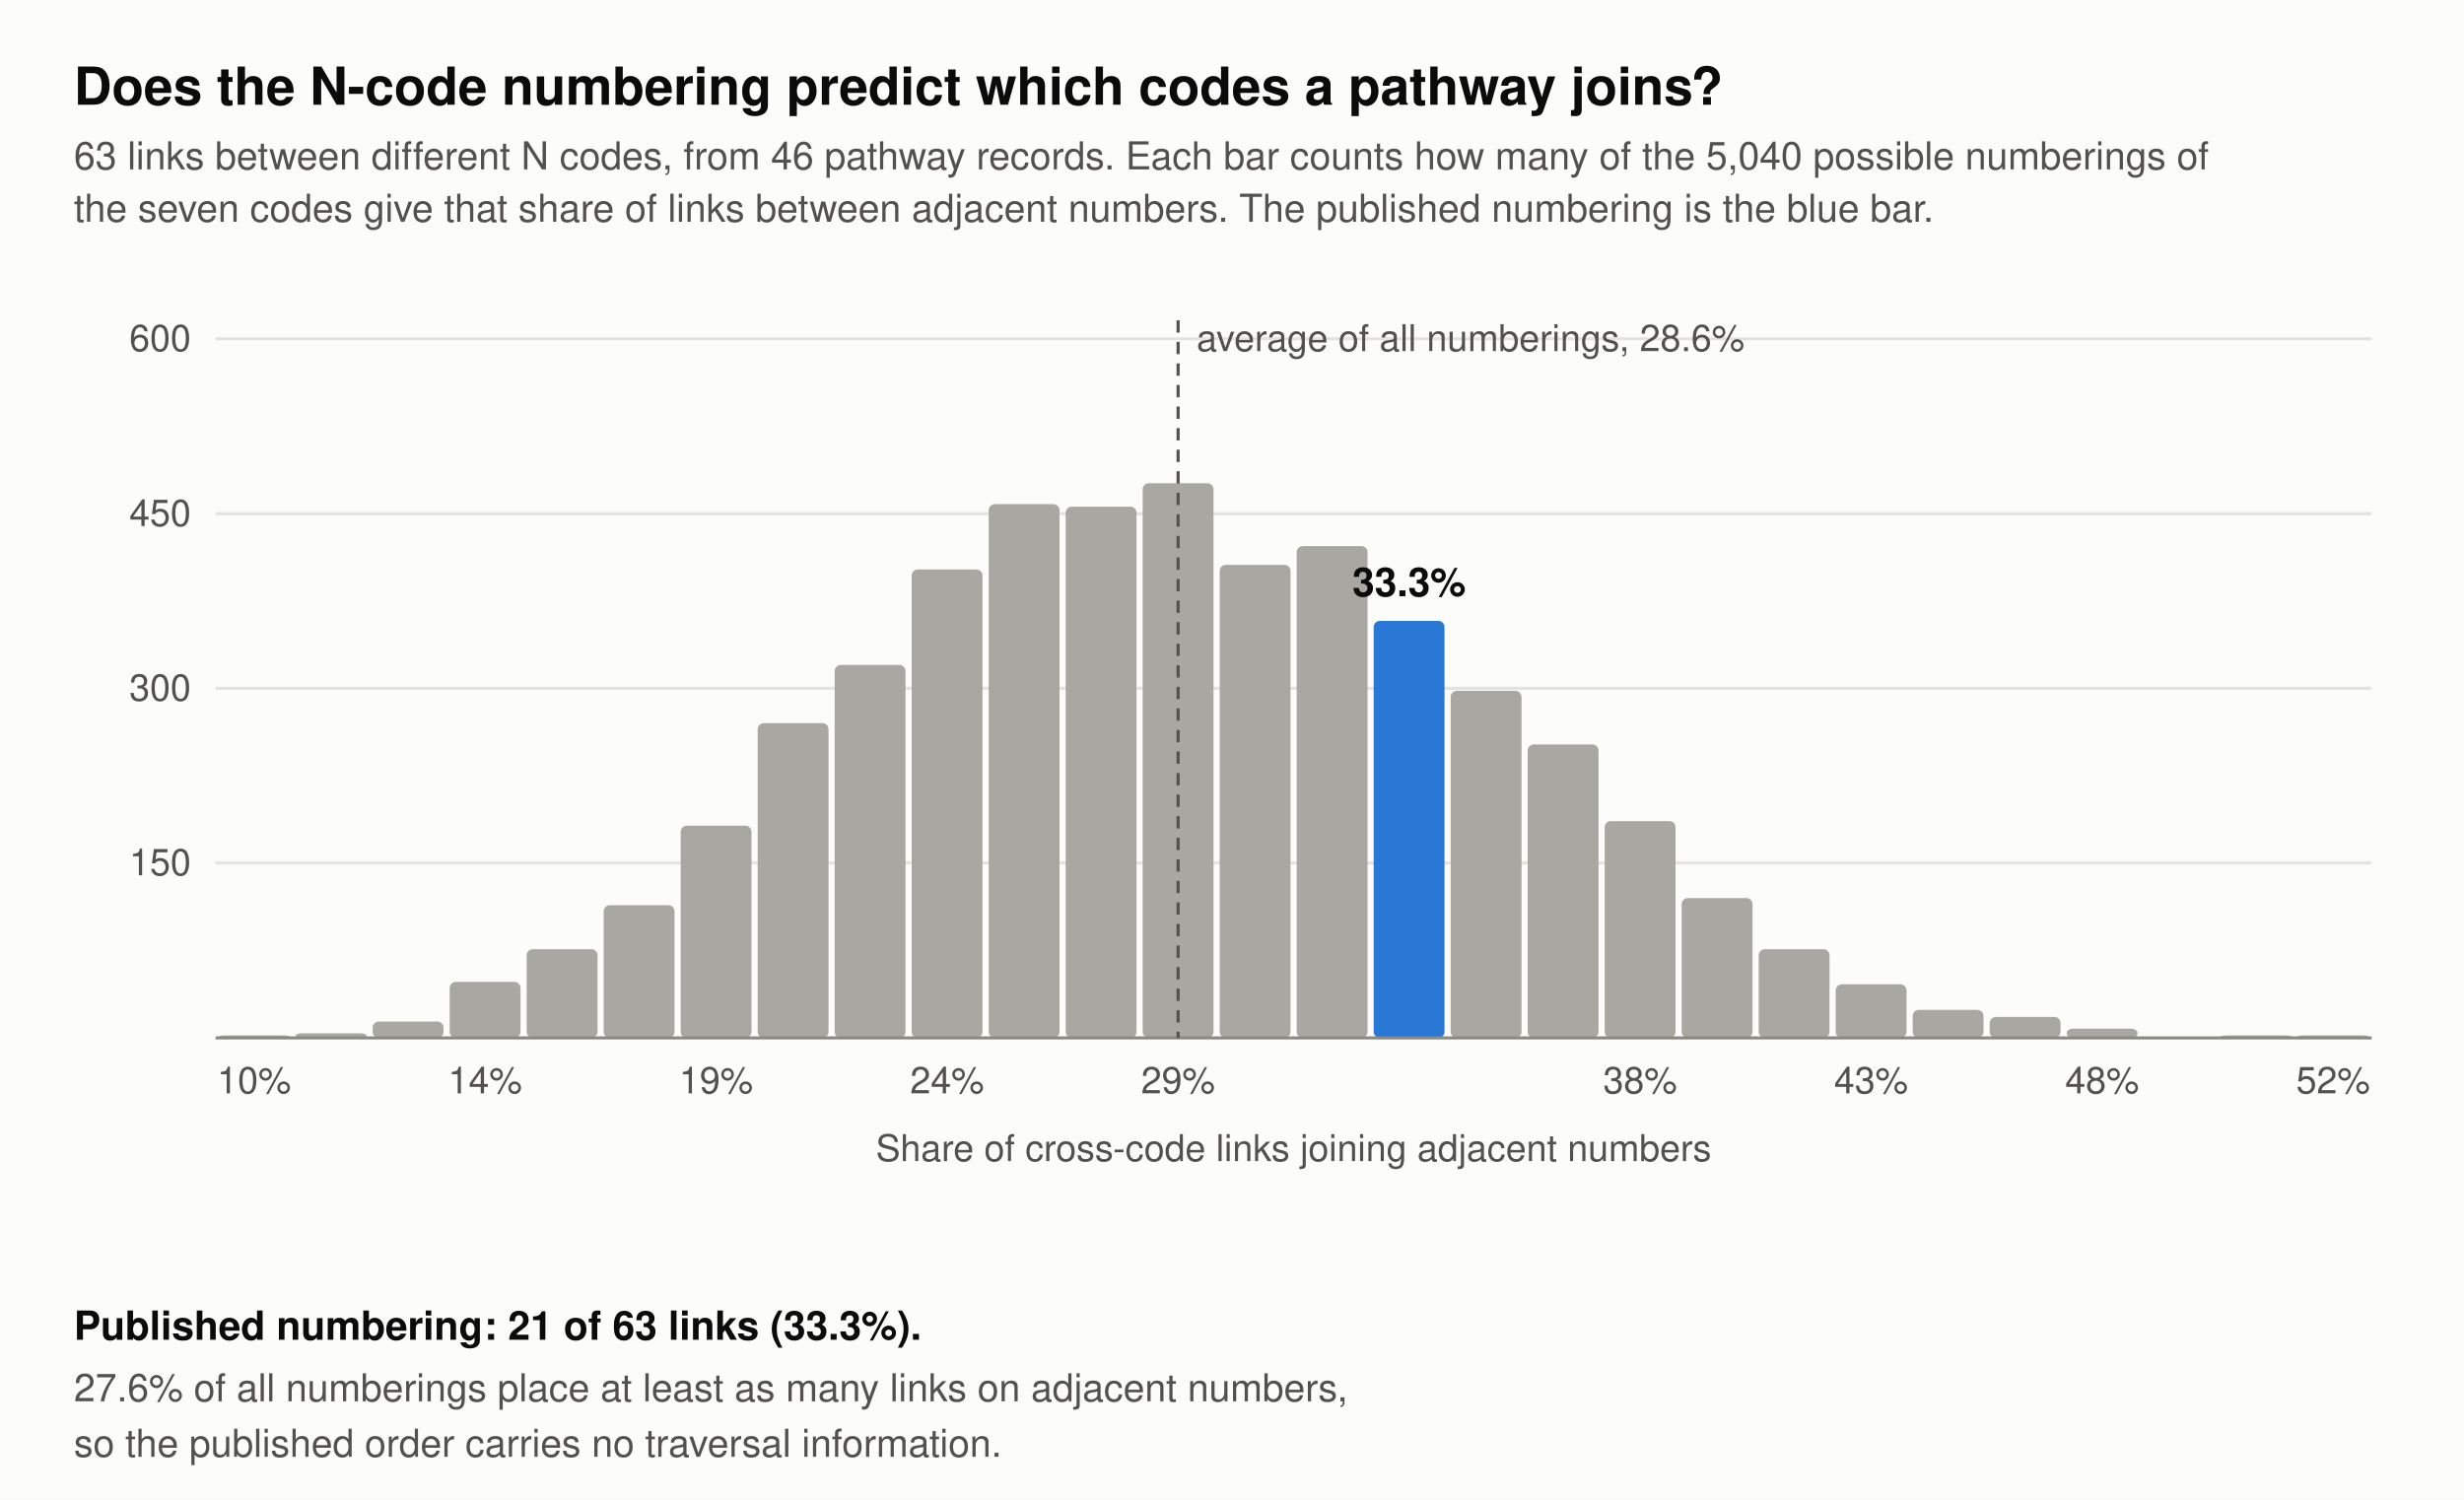
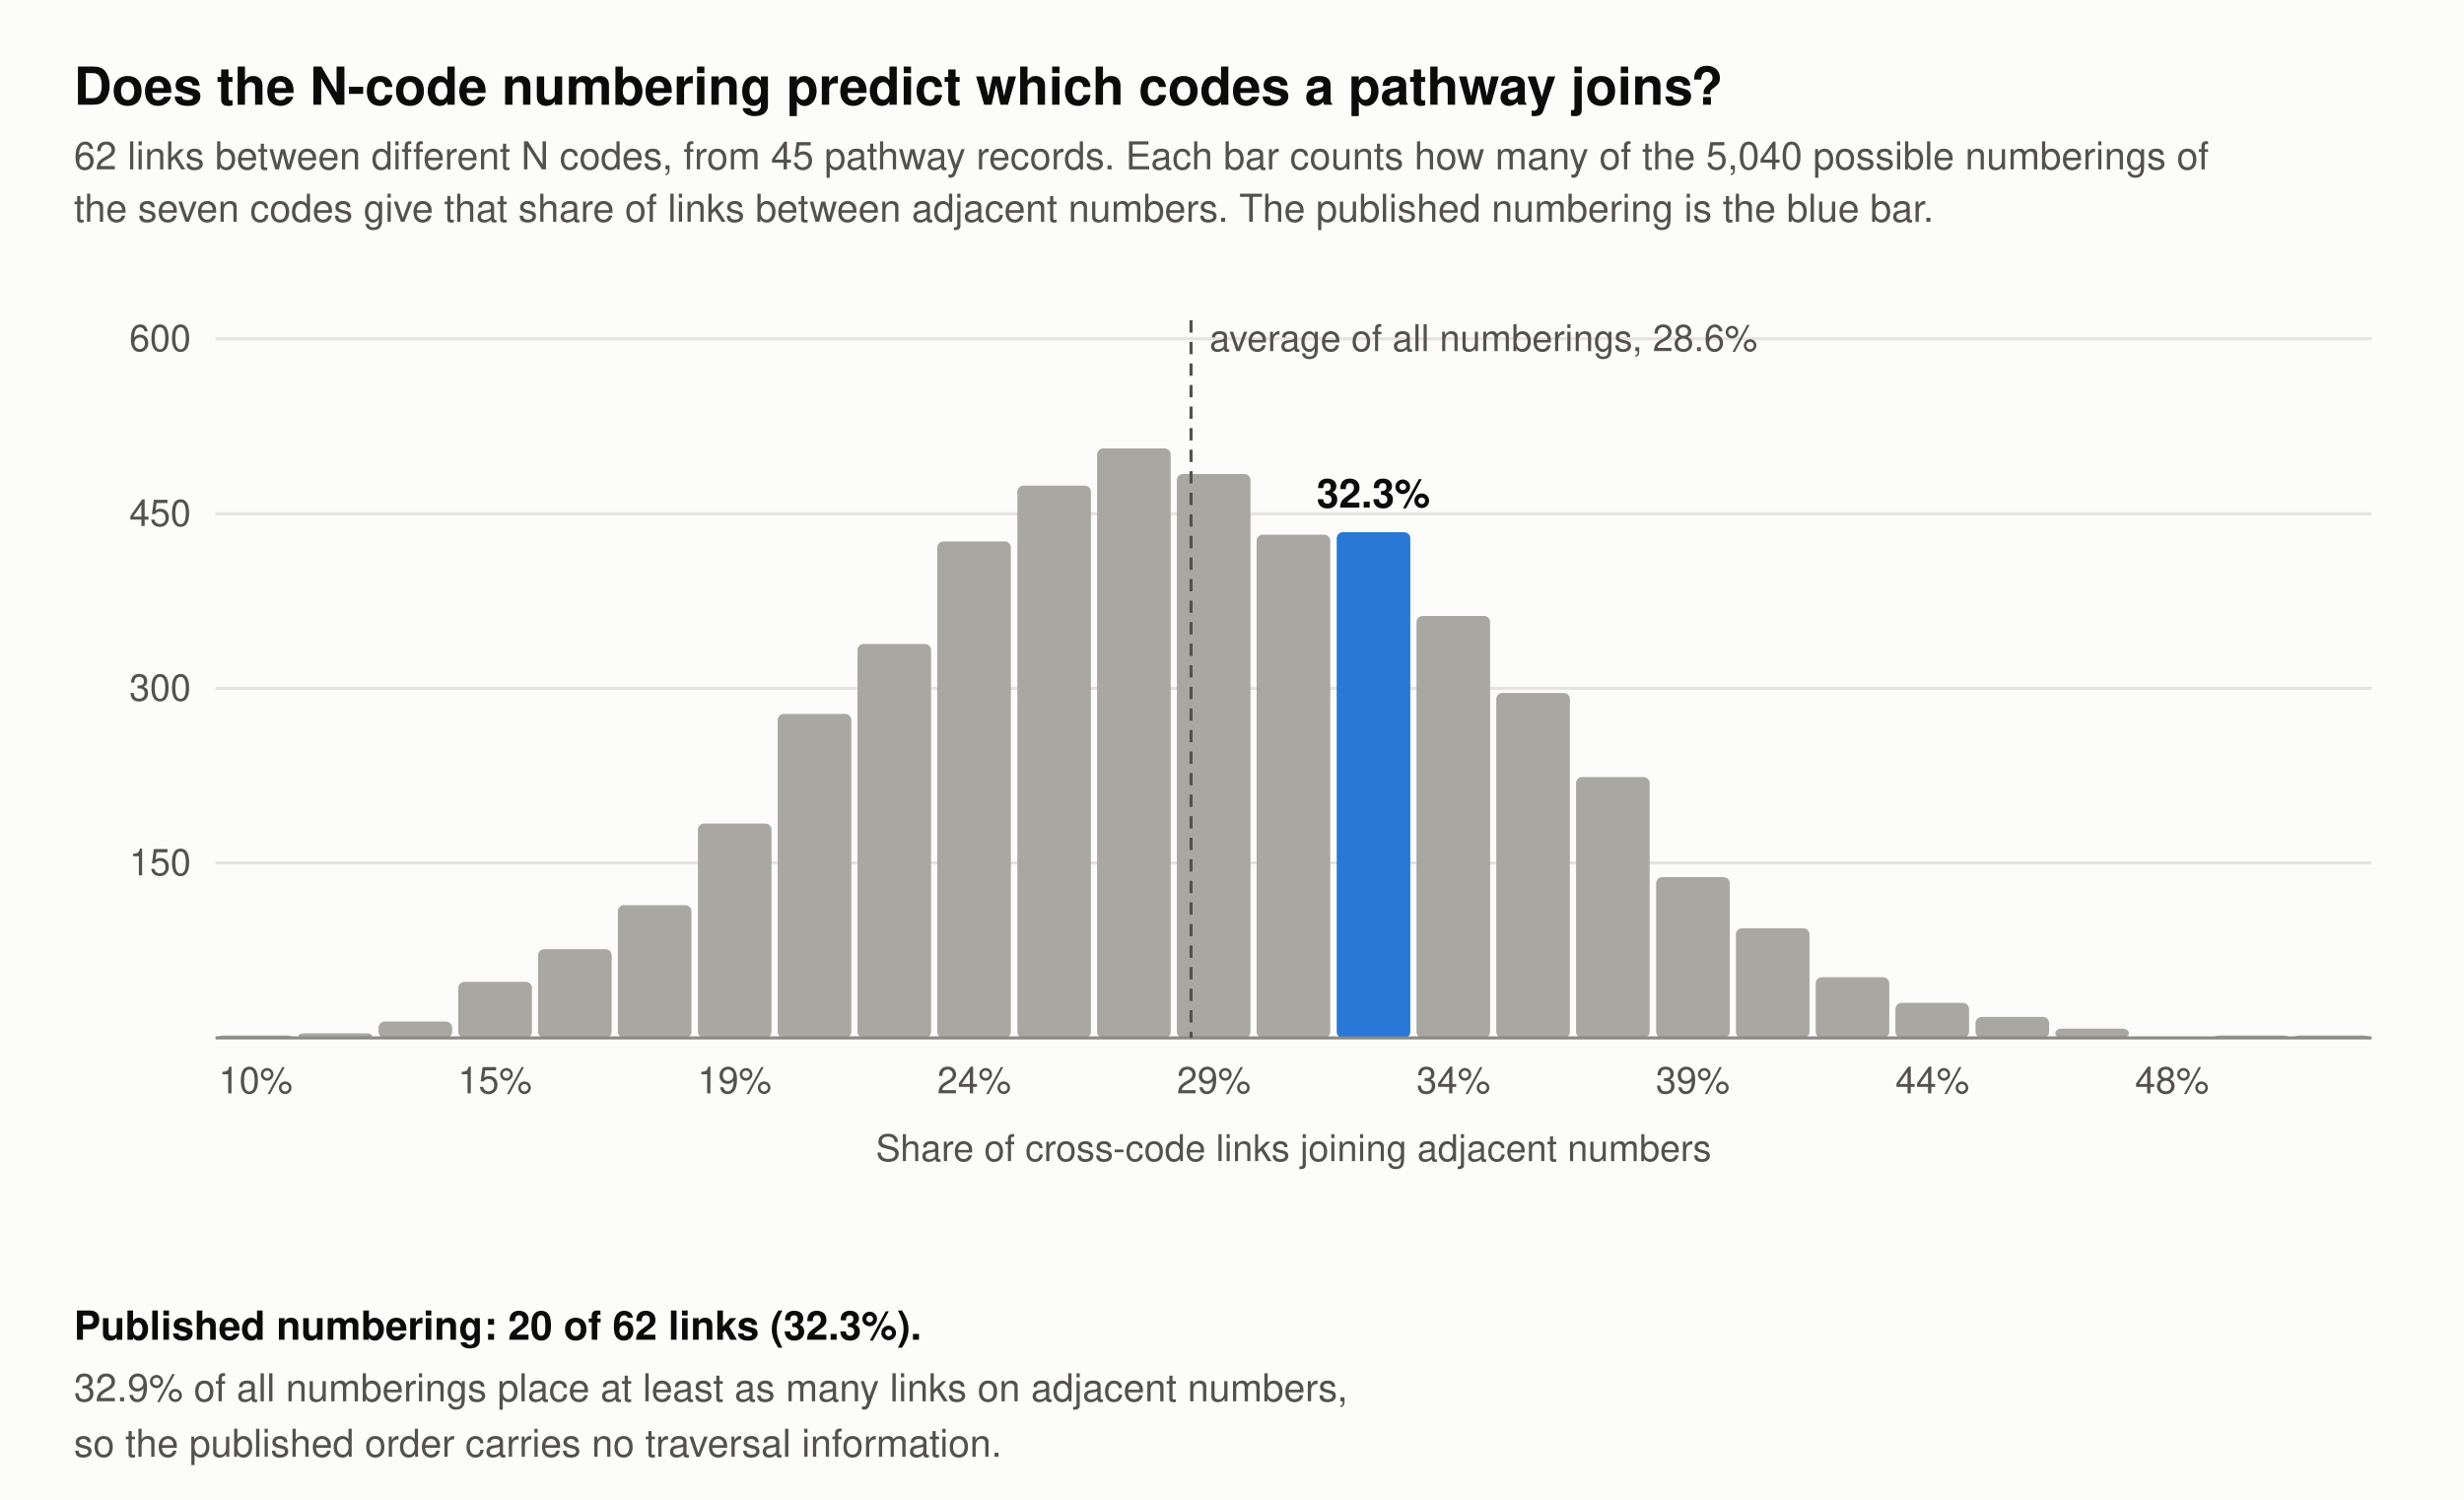
<svg xmlns="http://www.w3.org/2000/svg" viewBox="0 0 800 487" role="img" aria-label="Histogram of adjacent-link share across every numbering of the seven N codes, with the published numbering marked">
  <style>
.surface{fill:#fcfcfb}
text{font-family:system-ui,-apple-system,'Segoe UI',Helvetica,Arial,sans-serif;fill:#0b0b0b}
.title{font-size:17px;font-weight:600}.sub{font-size:12.5px;fill:#52514e}.muted{font-size:12px;fill:#52514e}
.strong{font-size:13px;font-weight:600}.hair{stroke:#e4e3df;stroke-width:1;fill:none}.rule{stroke:#8a8983;stroke-width:1;fill:none}
.blue{fill:#2a78d6}.grey{fill:#a8a7a1}.s-ink{stroke:#52514e;fill:none;stroke-dasharray:4 3}
@media (prefers-color-scheme:dark){.surface{fill:#1a1a19}text{fill:#fff}.sub,.muted{fill:#c3c2b7}
.hair{stroke:#383835}.blue{fill:#3987e5}.grey{fill:#75746f}.s-ink{stroke:#c3c2b7}}
</style>
  <rect class="surface" width="800" height="487" />
  <text class="title" x="24.0" y="34.0">Does the N-code numbering predict which codes a pathway joins?</text>
-   <text class="sub" x="24.0" y="55.0">63 links between different N codes, from 46 pathway records. Each bar counts how many of the 5,040 possible numberings of</text>
+   <text class="sub" x="24.0" y="55.0">62 links between different N codes, from 45 pathway records. Each bar counts how many of the 5,040 possible numberings of</text>
  <text class="sub" x="24.0" y="72.0">the seven codes give that share of links between adjacent numbers. The published numbering is the blue bar.</text>
  <line class="hair" x1="70.0" y1="280.2" x2="770.0" y2="280.2" />
  <text class="muted" x="62.0" y="284.2" text-anchor="end">150</text>
  <line class="hair" x1="70.0" y1="223.5" x2="770.0" y2="223.5" />
  <text class="muted" x="62.0" y="227.5" text-anchor="end">300</text>
  <line class="hair" x1="70.0" y1="166.8" x2="770.0" y2="166.8" />
  <text class="muted" x="62.0" y="170.8" text-anchor="end">450</text>
  <line class="hair" x1="70.0" y1="110.0" x2="770.0" y2="110.0" />
  <text class="muted" x="62.0" y="114.0" text-anchor="end">600</text>
-   <rect class="grey" x="71.0" y="336.2" width="23.0" height="0.8" rx="2" />
-   <text class="muted" x="82.5" y="355.0" text-anchor="middle">10%</text>
-   <rect class="grey" x="96.0" y="335.5" width="23.0" height="1.5" rx="2" />
-   <rect class="grey" x="121.0" y="331.7" width="23.0" height="5.3" rx="2" />
-   <rect class="grey" x="146.0" y="318.8" width="23.0" height="18.2" rx="2" />
-   <text class="muted" x="157.5" y="355.0" text-anchor="middle">14%</text>
-   <rect class="grey" x="171.0" y="308.2" width="23.0" height="28.8" rx="2" />
-   <rect class="grey" x="196.0" y="293.9" width="23.0" height="43.1" rx="2" />
-   <rect class="grey" x="221.0" y="268.1" width="23.0" height="68.9" rx="2" />
-   <text class="muted" x="232.5" y="355.0" text-anchor="middle">19%</text>
-   <rect class="grey" x="246.0" y="234.8" width="23.0" height="102.2" rx="2" />
-   <rect class="grey" x="271.0" y="215.9" width="23.0" height="121.1" rx="2" />
-   <rect class="grey" x="296.0" y="184.9" width="23.0" height="152.1" rx="2" />
-   <text class="muted" x="307.5" y="355.0" text-anchor="middle">24%</text>
-   <rect class="grey" x="321.0" y="163.7" width="23.0" height="173.3" rx="2" />
-   <rect class="grey" x="346.0" y="164.5" width="23.0" height="172.5" rx="2" />
-   <rect class="grey" x="371.0" y="156.9" width="23.0" height="180.1" rx="2" />
-   <text class="muted" x="382.5" y="355.0" text-anchor="middle">29%</text>
-   <rect class="grey" x="396.0" y="183.4" width="23.0" height="153.6" rx="2" />
-   <rect class="grey" x="421.0" y="177.3" width="23.0" height="159.7" rx="2" />
-   <rect class="blue" x="446.0" y="201.6" width="23.0" height="135.4" rx="2" />
-   <text class="strong" x="457.5" y="193.6" text-anchor="middle">33.3%</text>
-   <rect class="grey" x="471.0" y="224.3" width="23.0" height="112.7" rx="2" />
-   <rect class="grey" x="496.0" y="241.7" width="23.0" height="95.3" rx="2" />
-   <rect class="grey" x="521.0" y="266.6" width="23.0" height="70.4" rx="2" />
-   <text class="muted" x="532.5" y="355.0" text-anchor="middle">38%</text>
-   <rect class="grey" x="546.0" y="291.6" width="23.0" height="45.4" rx="2" />
-   <rect class="grey" x="571.0" y="308.2" width="23.0" height="28.8" rx="2" />
-   <rect class="grey" x="596.0" y="319.6" width="23.0" height="17.4" rx="2" />
-   <text class="muted" x="607.5" y="355.0" text-anchor="middle">43%</text>
-   <rect class="grey" x="621.0" y="327.9" width="23.0" height="9.1" rx="2" />
-   <rect class="grey" x="646.0" y="330.2" width="23.0" height="6.8" rx="2" />
-   <rect class="grey" x="671.0" y="334.0" width="23.0" height="3.0" rx="2" />
-   <text class="muted" x="682.5" y="355.0" text-anchor="middle">48%</text>
-   <rect class="grey" x="696.0" y="337.0" width="23.0" height="0.0" rx="2" />
-   <rect class="grey" x="721.0" y="336.2" width="23.0" height="0.8" rx="2" />
-   <rect class="grey" x="746.0" y="336.2" width="23.0" height="0.8" rx="2" />
-   <text class="muted" x="757.5" y="355.0" text-anchor="middle">52%</text>
+   <rect class="grey" x="71.0" y="336.2" width="23.9" height="0.8" rx="2" />
+   <text class="muted" x="83.0" y="355.0" text-anchor="middle">10%</text>
+   <rect class="grey" x="96.9" y="335.5" width="23.9" height="1.5" rx="2" />
+   <rect class="grey" x="122.9" y="331.7" width="23.9" height="5.3" rx="2" />
+   <rect class="grey" x="148.8" y="318.8" width="23.9" height="18.2" rx="2" />
+   <text class="muted" x="160.7" y="355.0" text-anchor="middle">15%</text>
+   <rect class="grey" x="174.7" y="308.2" width="23.9" height="28.8" rx="2" />
+   <rect class="grey" x="200.6" y="293.9" width="23.9" height="43.1" rx="2" />
+   <rect class="grey" x="226.6" y="267.4" width="23.9" height="69.6" rx="2" />
+   <text class="muted" x="238.5" y="355.0" text-anchor="middle">19%</text>
+   <rect class="grey" x="252.5" y="231.8" width="23.9" height="105.2" rx="2" />
+   <rect class="grey" x="278.4" y="209.1" width="23.9" height="127.9" rx="2" />
+   <rect class="grey" x="304.3" y="175.8" width="23.9" height="161.2" rx="2" />
+   <text class="muted" x="316.3" y="355.0" text-anchor="middle">24%</text>
+   <rect class="grey" x="330.3" y="157.7" width="23.9" height="179.3" rx="2" />
+   <rect class="grey" x="356.2" y="145.6" width="23.9" height="191.4" rx="2" />
+   <rect class="grey" x="382.1" y="153.9" width="23.9" height="183.1" rx="2" />
+   <text class="muted" x="394.1" y="355.0" text-anchor="middle">29%</text>
+   <rect class="grey" x="408.0" y="173.6" width="23.9" height="163.4" rx="2" />
+   <rect class="blue" x="434.0" y="172.8" width="23.9" height="164.2" rx="2" />
+   <text class="strong" x="445.9" y="164.8" text-anchor="middle">32.3%</text>
+   <rect class="grey" x="459.9" y="200.0" width="23.9" height="137.0" rx="2" />
+   <text class="muted" x="471.9" y="355.0" text-anchor="middle">34%</text>
+   <rect class="grey" x="485.8" y="225.0" width="23.9" height="112.0" rx="2" />
+   <rect class="grey" x="511.7" y="252.3" width="23.9" height="84.7" rx="2" />
+   <rect class="grey" x="537.7" y="284.8" width="23.9" height="52.2" rx="2" />
+   <text class="muted" x="549.6" y="355.0" text-anchor="middle">39%</text>
+   <rect class="grey" x="563.6" y="301.4" width="23.9" height="35.6" rx="2" />
+   <rect class="grey" x="589.5" y="317.3" width="23.9" height="19.7" rx="2" />
+   <rect class="grey" x="615.4" y="325.6" width="23.9" height="11.4" rx="2" />
+   <text class="muted" x="627.4" y="355.0" text-anchor="middle">44%</text>
+   <rect class="grey" x="641.4" y="330.2" width="23.9" height="6.8" rx="2" />
+   <rect class="grey" x="667.3" y="334.0" width="23.9" height="3.0" rx="2" />
+   <rect class="grey" x="693.2" y="337.0" width="23.9" height="0.0" rx="2" />
+   <text class="muted" x="705.2" y="355.0" text-anchor="middle">48%</text>
+   <rect class="grey" x="719.1" y="336.2" width="23.9" height="0.8" rx="2" />
+   <rect class="grey" x="745.1" y="336.2" width="23.9" height="0.8" rx="2" />
  <line class="rule" x1="70.0" y1="337.0" x2="770.0" y2="337.0" />
-   <line class="s-ink" x1="382.5" y1="104.0" x2="382.5" y2="337.0" />
-   <text class="muted" x="388.5" y="114.0">average of all numberings, 28.6%</text>
+   <line class="s-ink" x1="386.7" y1="104.0" x2="386.7" y2="337.0" />
+   <text class="muted" x="392.7" y="114.0">average of all numberings, 28.6%</text>
  <text class="muted" x="420.0" y="377.0" text-anchor="middle">Share of cross-code links joining adjacent numbers</text>
-   <text class="strong" x="24.0" y="435.0">Published numbering: 21 of 63 links (33.3%).</text>
-   <text class="sub" x="24.0" y="455.0">27.6% of all numberings place at least as many links on adjacent numbers,</text>
+   <text class="strong" x="24.0" y="435.0">Published numbering: 20 of 62 links (32.3%).</text>
+   <text class="sub" x="24.0" y="455.0">32.9% of all numberings place at least as many links on adjacent numbers,</text>
  <text class="sub" x="24.0" y="473.0">so the published order carries no traversal information.</text>
</svg>
